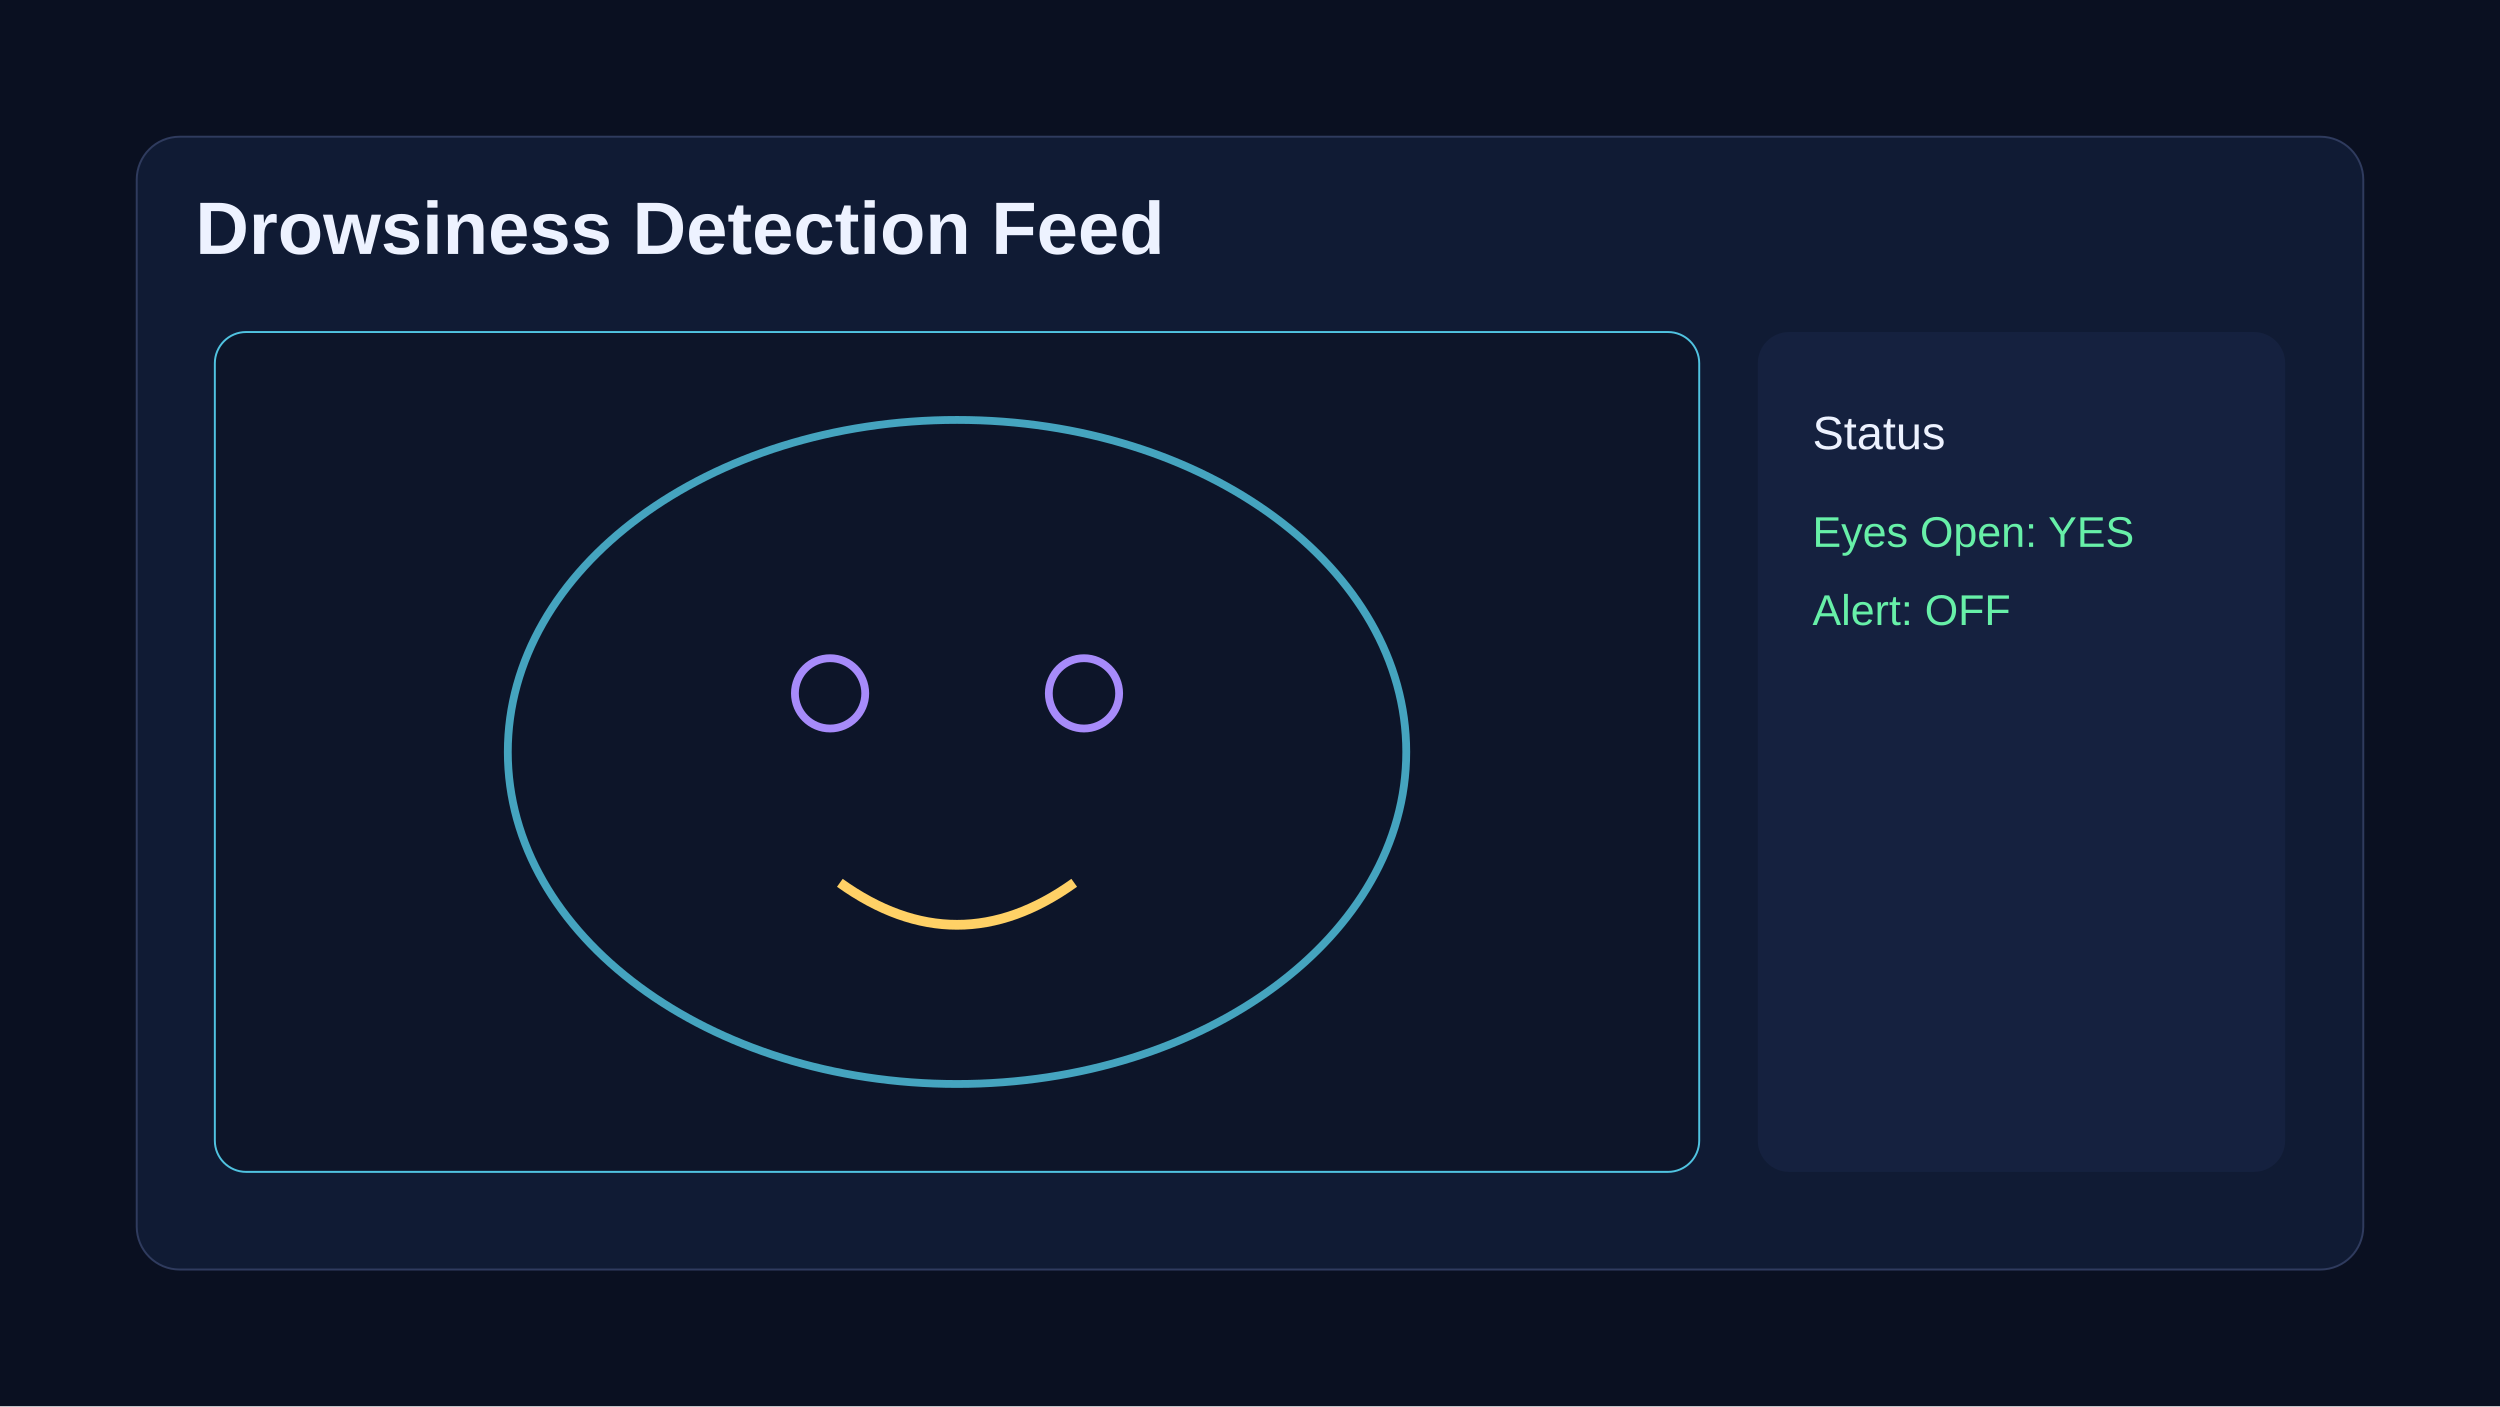
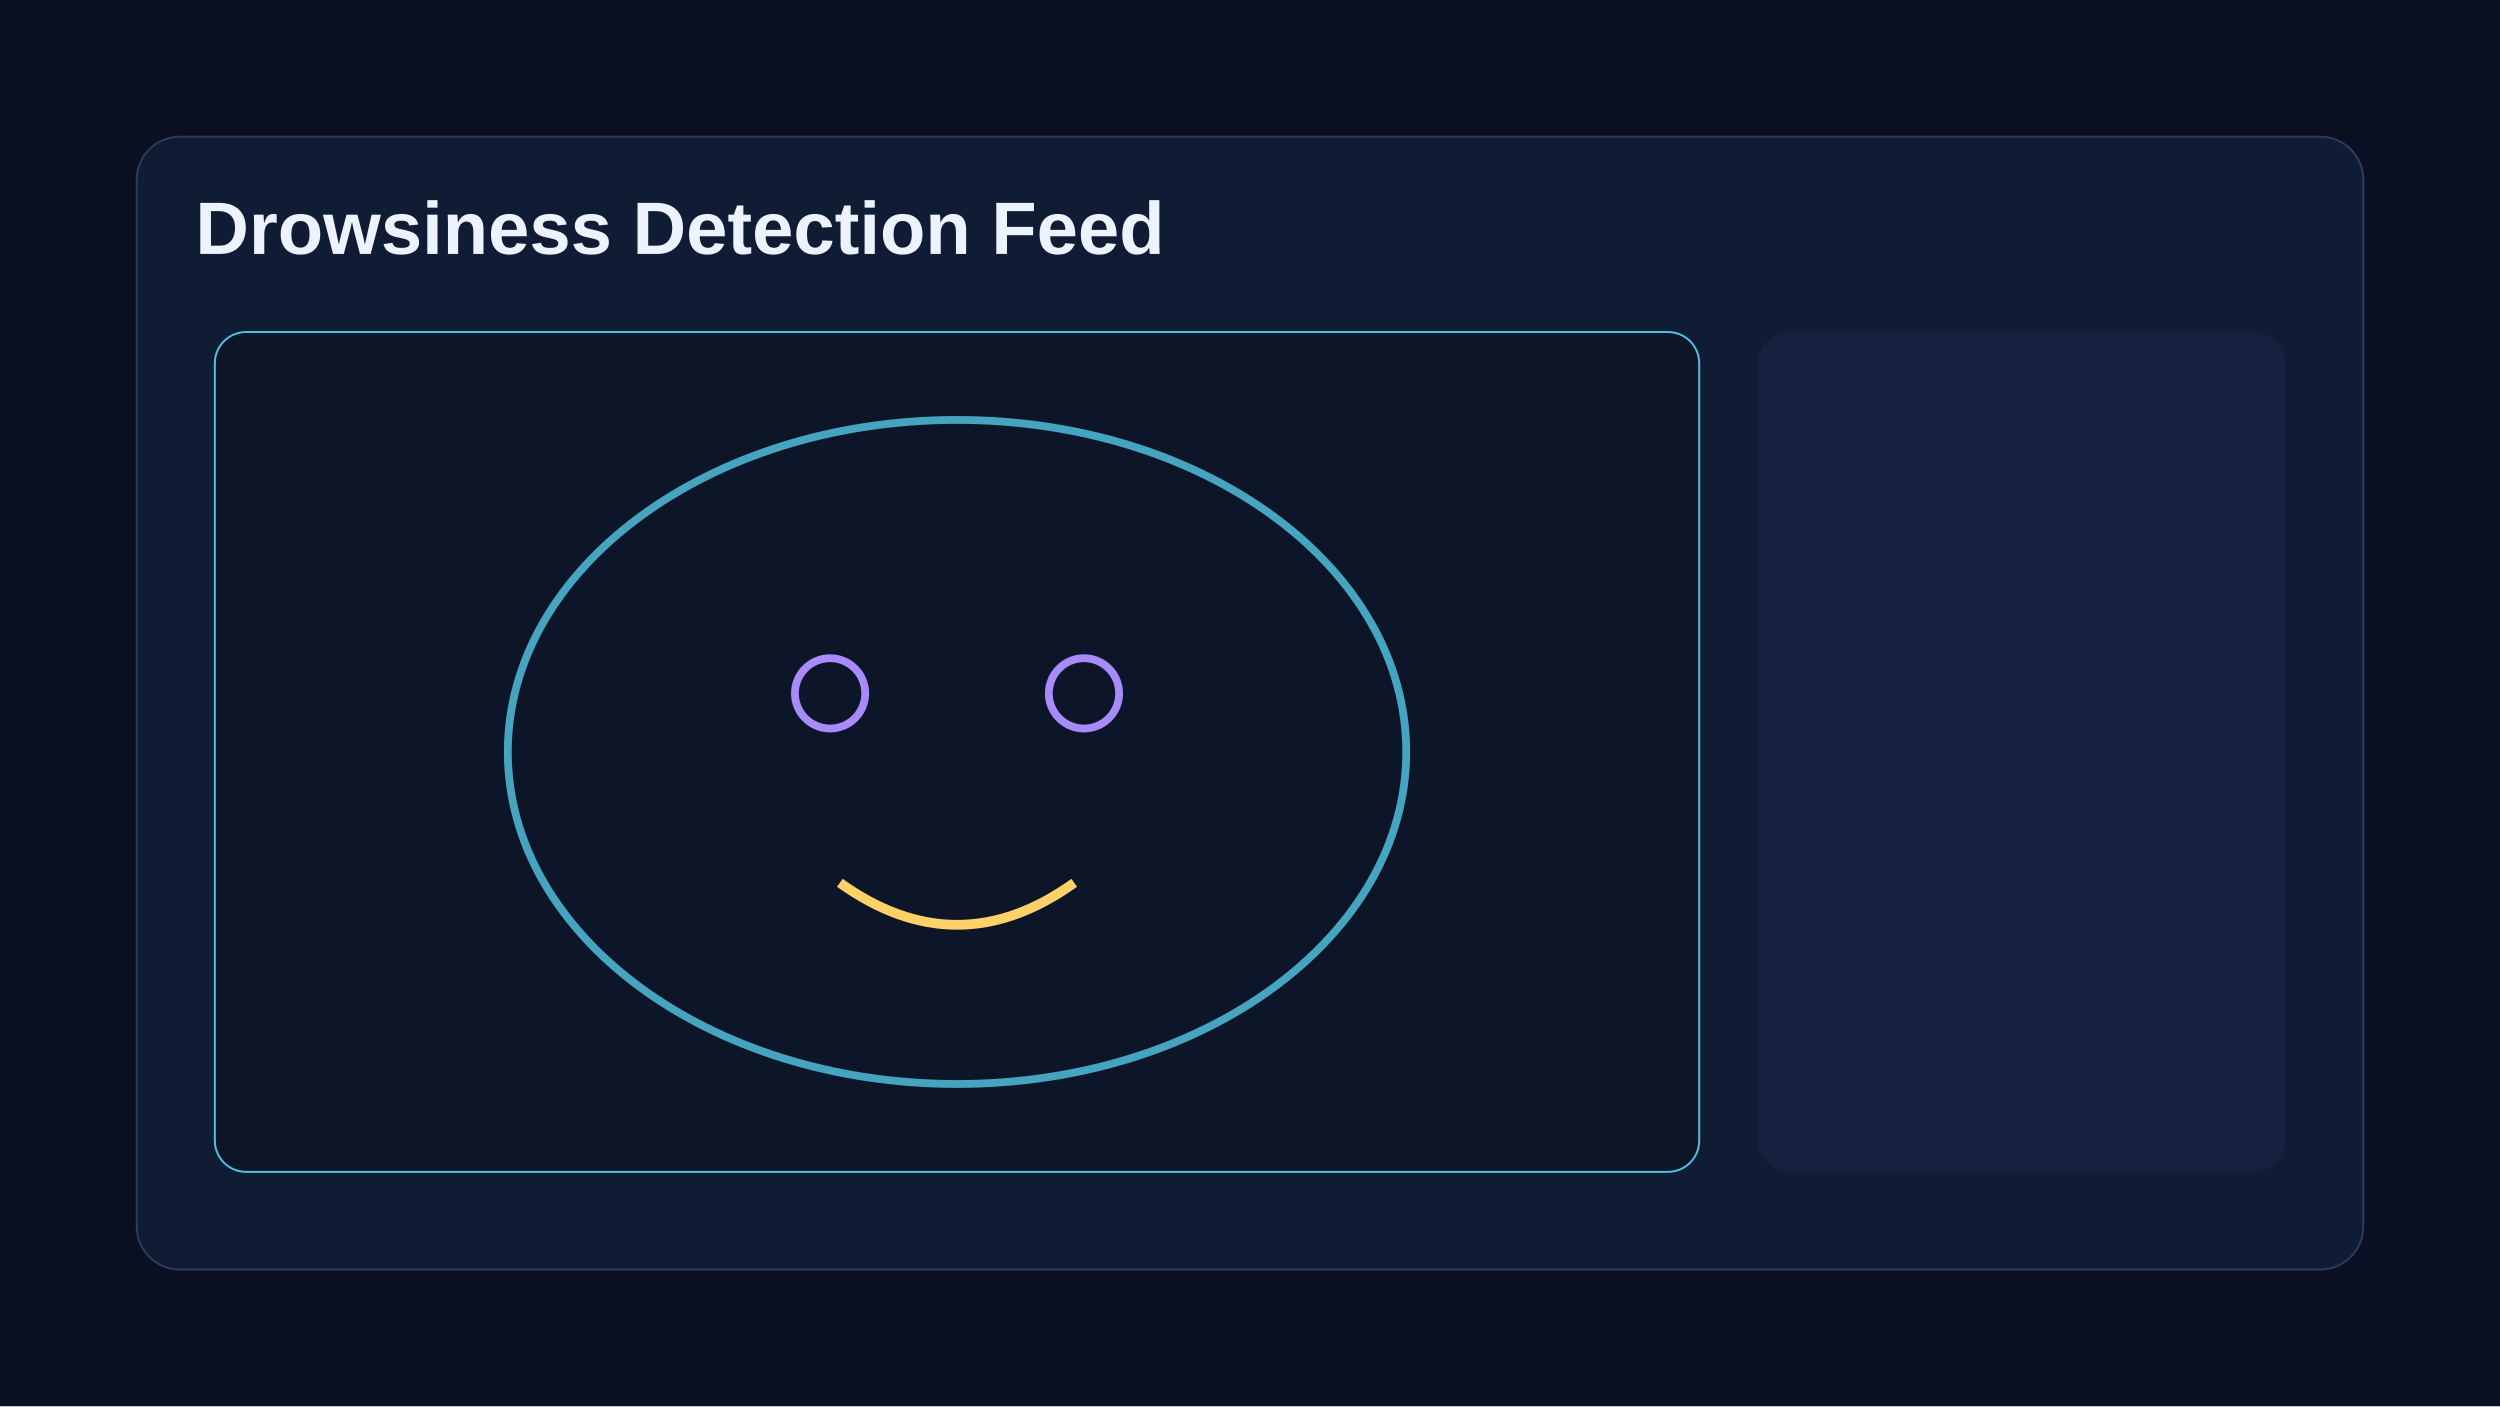
<svg xmlns="http://www.w3.org/2000/svg" width="1280" height="720" viewBox="0 0 1280 720">
  <rect width="1280" height="720" fill="#0a1021" />
  <rect x="70" y="70" width="1140" height="580" rx="22" fill="#101b34" stroke="#2f3b5e" />
  <text x="100" y="130" fill="#edf2ff" font-size="38" font-family="Arial, sans-serif" font-weight="700">Drowsiness Detection Feed</text>
  <rect x="110" y="170" width="760" height="430" rx="16" fill="#0d1427" stroke="#5ce1ff" opacity="0.85" />
  <rect x="900" y="170" width="270" height="430" rx="16" fill="#15213f" />
  <ellipse cx="490" cy="385" rx="230" ry="170" fill="none" stroke="#5ce1ff" stroke-width="4" opacity="0.7" />
  <circle cx="425" cy="355" r="18" fill="none" stroke="#a78bfa" stroke-width="4" />
  <circle cx="555" cy="355" r="18" fill="none" stroke="#a78bfa" stroke-width="4" />
  <path d="M430 452 Q 490 495 550 452" stroke="#ffd166" stroke-width="5" fill="none" />
-   <text x="928" y="230" fill="#edf2ff" font-size="24" font-family="Arial, sans-serif">Status</text>
-   <text x="928" y="280" fill="#67f0a8" font-size="22" font-family="Arial, sans-serif">Eyes Open: YES</text>
-   <text x="928" y="320" fill="#67f0a8" font-size="22" font-family="Arial, sans-serif">Alert: OFF</text>
</svg>
